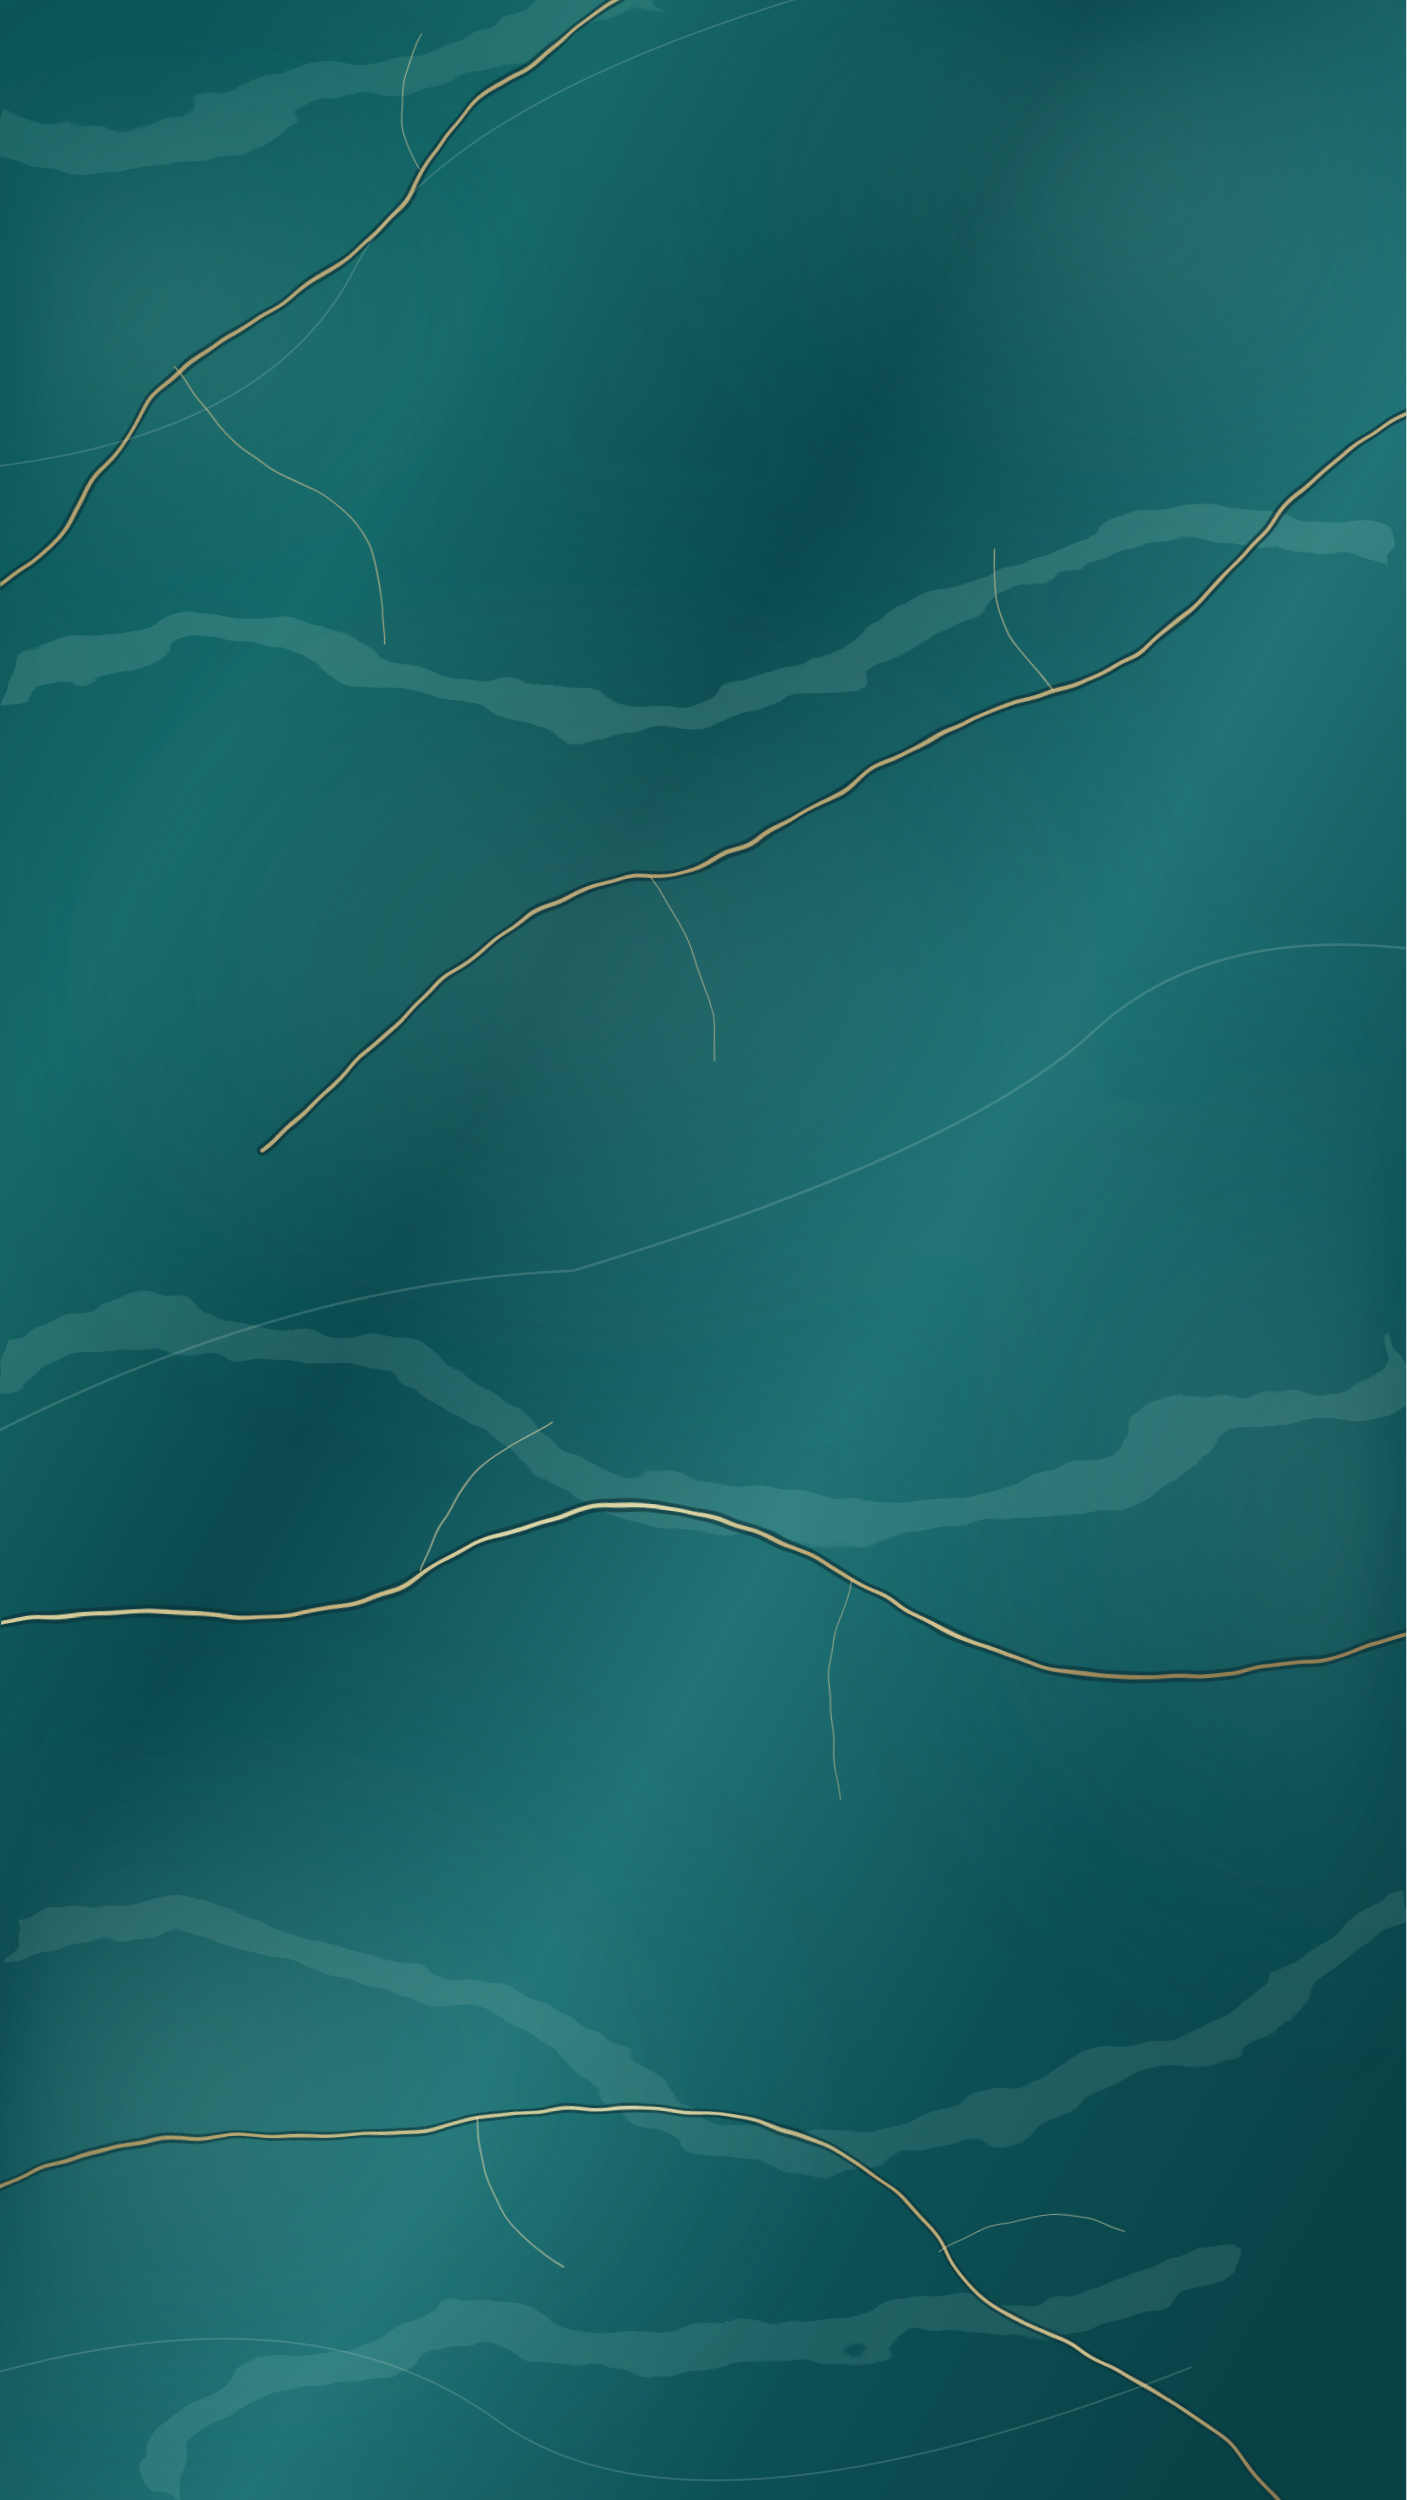
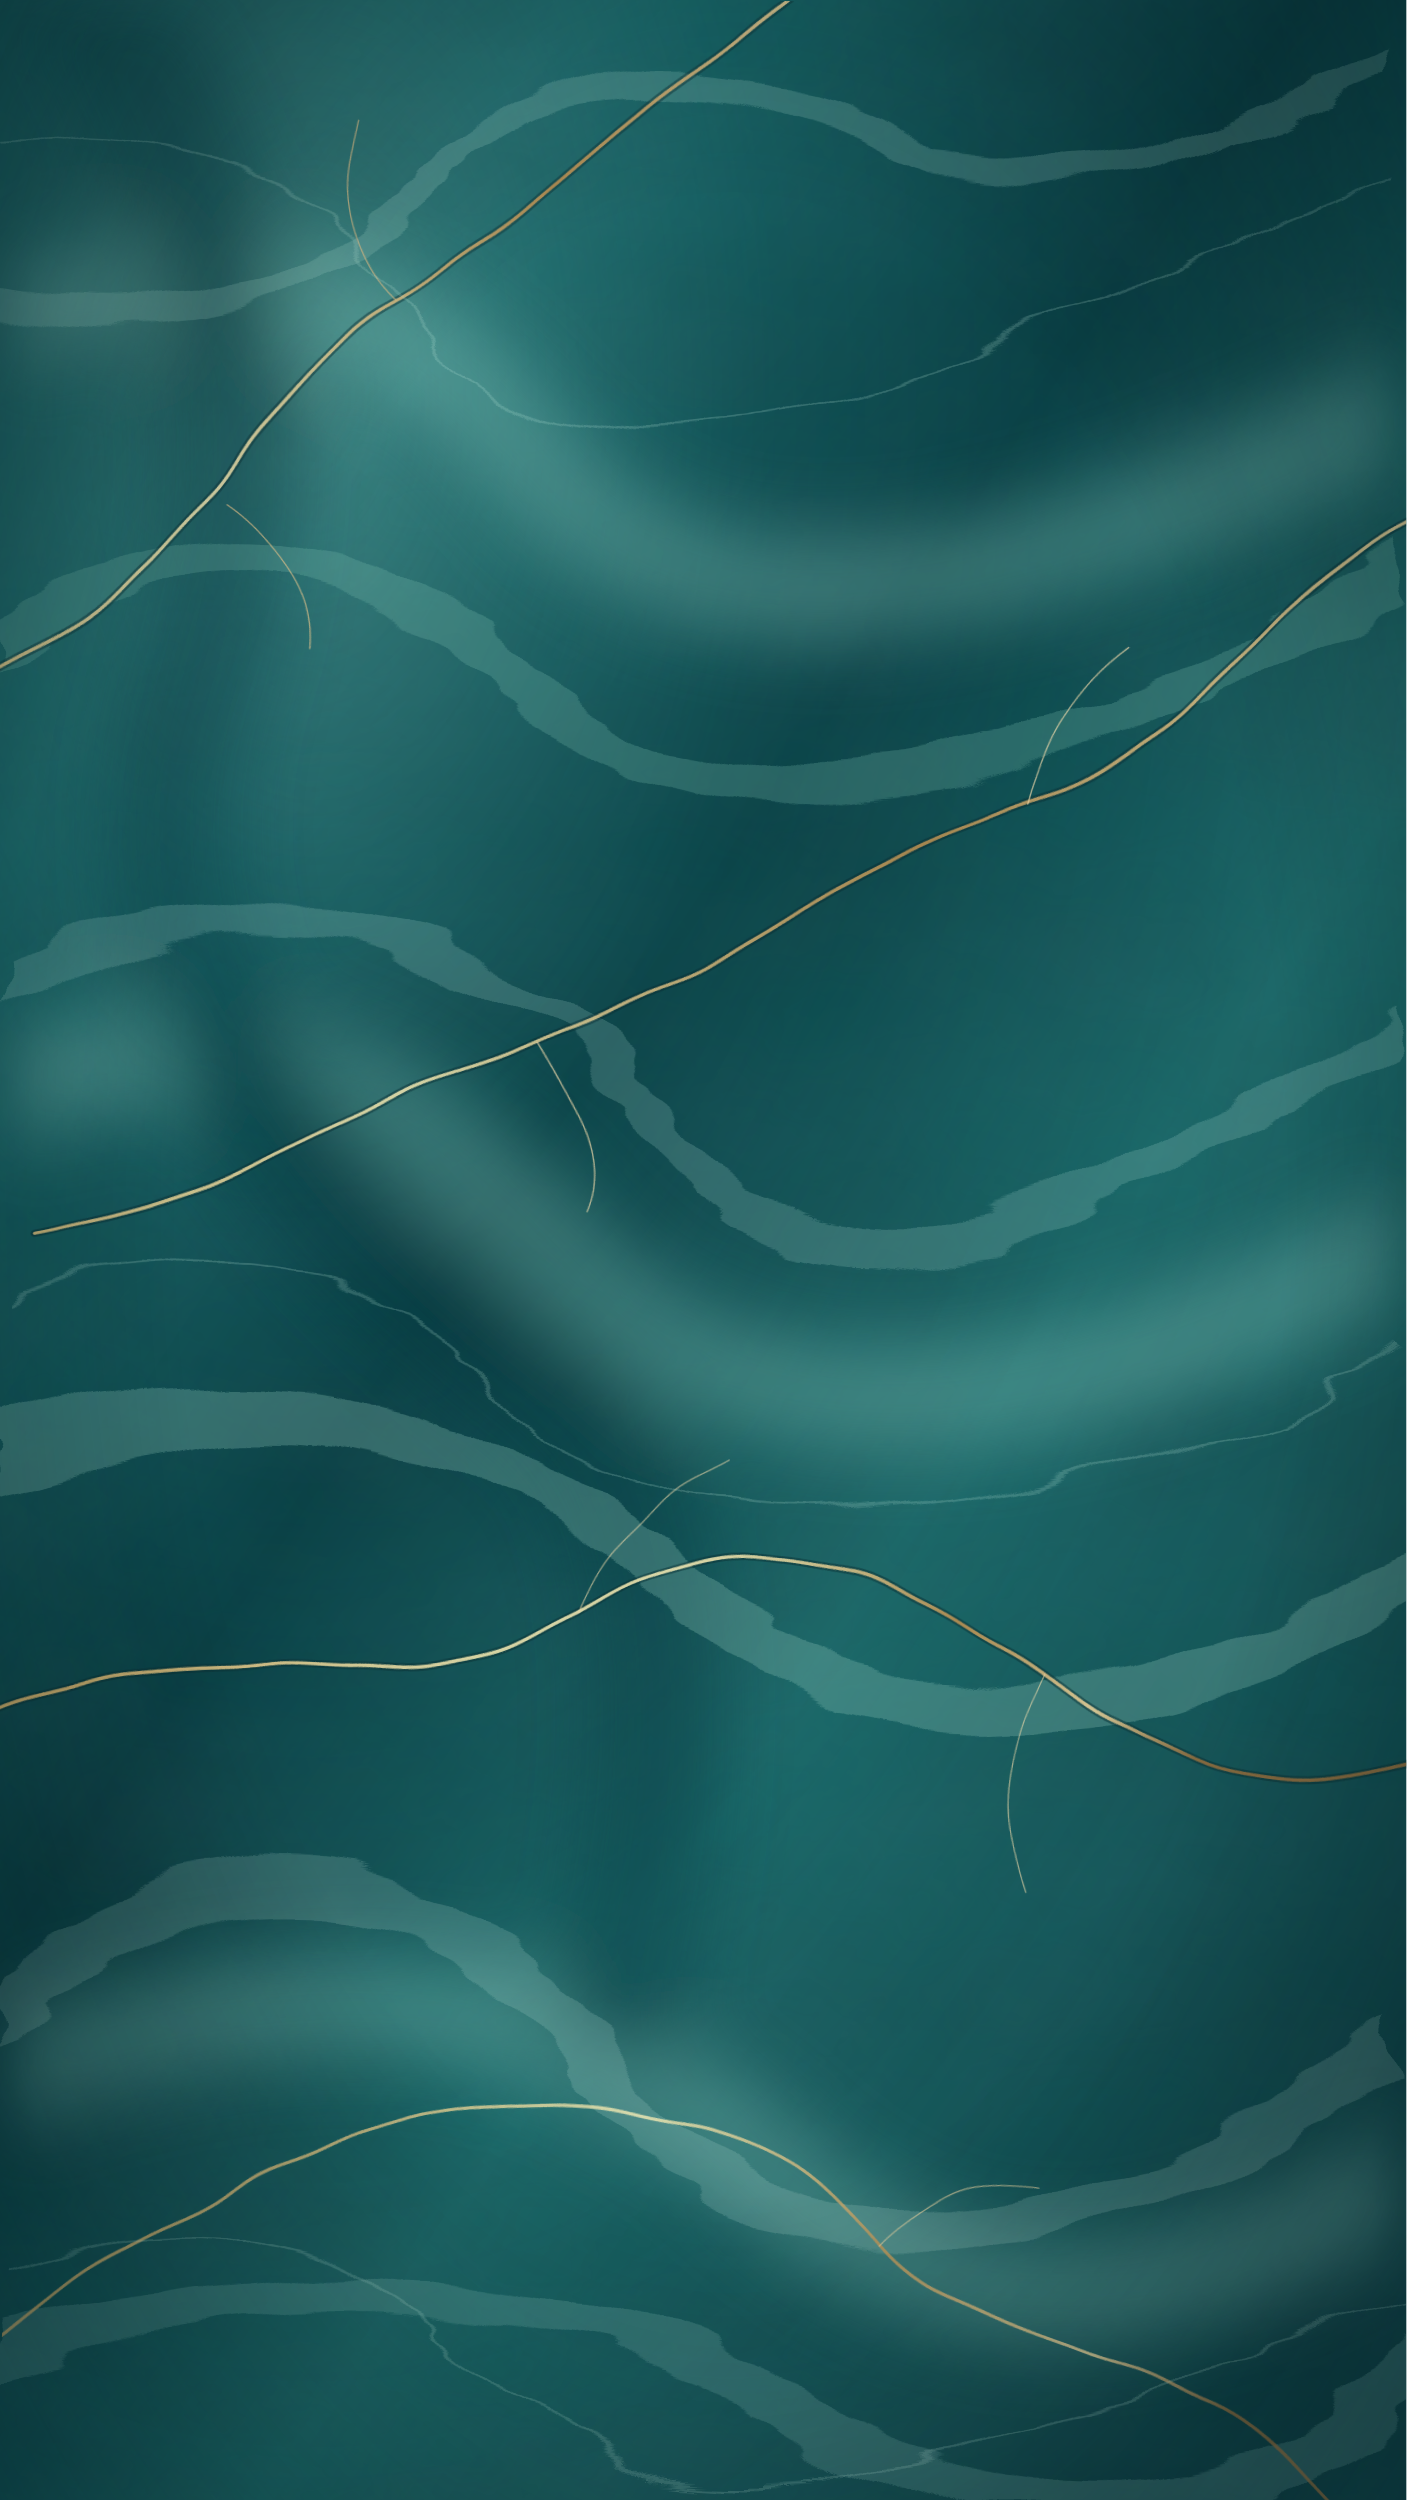
- <svg xmlns="http://www.w3.org/2000/svg" width="1080" height="1920" viewBox="0 0 1080 1920" preserveAspectRatio="xMidYMid slice">
+ <svg xmlns="http://www.w3.org/2000/svg" width="900" height="1600" viewBox="0 0 900 1600" preserveAspectRatio="xMidYMid slice">
  <defs>
-     <linearGradient id="deepStone" x1=".06" y1=".08" x2=".93" y2=".95">
-       <stop offset="0" stop-color="#0b5558" />
-       <stop offset=".18" stop-color="#176969" />
-       <stop offset=".37" stop-color="#0a494e" />
-       <stop offset=".59" stop-color="#217376" />
-       <stop offset=".79" stop-color="#0c5055" />
-       <stop offset="1" stop-color="#084146" />
+     <linearGradient id="base" x1="0" y1="0" x2=".83" y2="1">
+       <stop stop-color="#0d4b4e" />
+       <stop offset=".2" stop-color="#17696b" />
+       <stop offset=".46" stop-color="#063c41" />
+       <stop offset=".68" stop-color="#1b6b6b" />
+       <stop offset="1" stop-color="#0a4146" />
    </linearGradient>
-     <radialGradient id="cloud">
-       <stop offset="0" stop-color="#b0ded0" stop-opacity=".26" />
-       <stop offset=".52" stop-color="#3a9c99" stop-opacity=".16" />
-       <stop offset="1" stop-color="#12525a" stop-opacity="0" />
+     <radialGradient id="sea" cx=".22" cy=".16" r=".9">
+       <stop stop-color="#72b4ac" stop-opacity=".44" />
+       <stop offset=".37" stop-color="#1d7778" stop-opacity=".17" />
+       <stop offset="1" stop-color="#063d42" stop-opacity="0" />
    </radialGradient>
-     <linearGradient id="champagne" x1="0" y1="0" x2="1" y2=".7">
-       <stop offset="0" stop-color="#806844" />
-       <stop offset=".16" stop-color="#d9b875" />
-       <stop offset=".32" stop-color="#fff1bb" />
-       <stop offset=".52" stop-color="#d8b578" />
-       <stop offset=".78" stop-color="#f7d99e" />
-       <stop offset="1" stop-color="#a88755" />
+     <radialGradient id="v" cx=".52" cy=".48" r=".79">
+       <stop offset=".5" stop-color="#000" stop-opacity="0" />
+       <stop offset="1" stop-color="#001e25" stop-opacity=".50" />
+     </radialGradient>
+     <linearGradient id="gold" x1="0" y1="0" x2="1" y2=".3">
+       <stop stop-color="#815e33" />
+       <stop offset=".22" stop-color="#e5ba70" />
+       <stop offset=".46" stop-color="#fff3ba" />
+       <stop offset=".69" stop-color="#c79653" />
+       <stop offset=".88" stop-color="#f6dba0" />
+       <stop offset="1" stop-color="#9b713f" />
    </linearGradient>
-     <filter id="wisps" x="-15%" y="-15%" width="130%" height="130%">
-       <feTurbulence type="fractalNoise" baseFrequency=".006 .011" numOctaves="4" seed="26" result="n" />
-       <feDisplacementMap in="SourceGraphic" in2="n" scale="64" xChannelSelector="R" yChannelSelector="G" />
+     <filter id="stone" x="0" y="0" width="100%" height="100%" color-interpolation-filters="sRGB">
+       <feTurbulence type="fractalNoise" baseFrequency=".005 .008" numOctaves="6" seed="24" result="clouds" />
+       <feColorMatrix in="clouds" type="matrix" values="0.11 0.21 0.09 0 0.005  0.09 0.26 0.13 0 0.055  0.10 0.24 0.18 0 0.060  0 0 0 .55 0" result="tint" />
+       <feComposite in="tint" in2="SourceGraphic" operator="in" />
    </filter>
-     <filter id="roughGold" x="-10%" y="-10%" width="120%" height="120%">
-       <feTurbulence type="fractalNoise" baseFrequency=".018" numOctaves="2" seed="14" result="t" />
-       <feDisplacementMap in="SourceGraphic" in2="t" scale="11" xChannelSelector="R" yChannelSelector="G" />
+     <filter id="strata" x="-5%" y="-5%" width="110%" height="110%">
+       <feTurbulence type="fractalNoise" baseFrequency=".003 .014" numOctaves="4" seed="13" result="noise" />
+       <feDisplacementMap in="SourceGraphic" in2="noise" scale="54" xChannelSelector="R" yChannelSelector="G" />
    </filter>
-     <filter id="softCloud">
-       <feGaussianBlur stdDeviation="43" />
+     <filter id="fissure" x="-5%" y="-5%" width="110%" height="110%">
+       <feTurbulence type="fractalNoise" baseFrequency=".011 .009" numOctaves="2" seed="51" result="noise" />
+       <feDisplacementMap in="SourceGraphic" in2="noise" scale="12" xChannelSelector="R" yChannelSelector="G" />
+     </filter>
+     <filter id="haze">
+       <feGaussianBlur stdDeviation="23" />
    </filter>
  </defs>
-   <rect width="1080" height="1920" fill="url(#deepStone)" />
-   <g filter="url(#softCloud)" opacity=".64">
-     <ellipse cx="115" cy="240" rx="340" ry="265" fill="url(#cloud)" />
-     <ellipse cx="870" cy="150" rx="380" ry="290" fill="url(#cloud)" />
-     <ellipse cx="448" cy="743" rx="530" ry="400" fill="url(#cloud)" />
-     <ellipse cx="1035" cy="1150" rx="400" ry="450" fill="url(#cloud)" />
-     <ellipse cx="140" cy="1600" rx="520" ry="365" fill="url(#cloud)" />
+   <rect width="900" height="1600" fill="url(#base)" />
+   <rect width="900" height="1600" fill="url(#sea)" />
+   <rect width="900" height="1600" fill="#9ac8bf" opacity=".31" filter="url(#stone)" />
+   <g filter="url(#haze)" opacity=".33">
+     <path d="M-90 250Q180 90 342 295T1030 185 M-100 750Q160 580 354 800T1010 730 M-100 1370Q280 1190 487 1385T1010 1310" fill="none" stroke="#8cd1c4" stroke-width="67" />
+     <path d="M40 -40Q200 200 125 440T375 910Q460 1050 385 1320" fill="none" stroke="#022d37" stroke-width="88" />
  </g>
-   <g filter="url(#wisps)" fill="none" stroke-linecap="round">
-     <path d="M-110 85 Q180 140 395 29 T860 -35" stroke="#a5d8cb" stroke-opacity=".12" stroke-width="35" />
-     <path d="M-60 550 Q180 450 365 525 T715 470 Q911 360 1180 450" stroke="#9fd7c4" stroke-opacity=".17" stroke-width="26" />
-     <path d="M-95 1070 Q250 965 430 1115 T1130 1015" stroke="#c6efe0" stroke-opacity=".12" stroke-width="32" />
-     <path d="M-50 1500 Q203 1420 450 1590 T1100 1460" stroke="#d4f4df" stroke-opacity=".10" stroke-width="26" />
-     <path d="M122 1910 Q220 1760 430 1800 T950 1730" stroke="#b4e4d5" stroke-opacity=".12" stroke-width="29" />
+   <g filter="url(#strata)" fill="none" stroke-linecap="round">
+     <path d="M-90 168Q150 265 269 126T590 103Q770 135 1000 -30" stroke="#c0f0dd" stroke-opacity=".19" stroke-width="16" />
+     <path d="M-30 440Q145 285 340 442T940 347" stroke="#82c6b6" stroke-opacity=".24" stroke-width="28" />
+     <path d="M-60 660Q245 495 410 707T1000 594" stroke="#c1ebdf" stroke-opacity=".18" stroke-width="22" />
+     <path d="M-100 985Q200 805 417 1010T1030 913" stroke="#91cabb" stroke-opacity=".29" stroke-width="29" />
+     <path d="M-40 1318Q210 1100 389 1327T990 1254" stroke="#ccede2" stroke-opacity=".17" stroke-width="30" />
+     <path d="M-70 1535Q240 1400 510 1545T980 1440" stroke="#9ed4c8" stroke-opacity=".2" stroke-width="26" />
  </g>
-   <g fill="none" stroke-linecap="round" stroke-linejoin="round" filter="url(#roughGold)">
-     <path d="M-75 490 C80 427 70 335 147 278 S279 210 324 133 S447 31 563 -68" stroke="#072f36" stroke-opacity=".60" stroke-width="8" />
-     <path d="M-75 490 C80 427 70 335 147 278 S279 210 324 133 S447 31 563 -68" stroke="url(#champagne)" stroke-width="2.9" opacity=".81" />
-     <path d="M133 283 Q176 348 236 374 T293 493" stroke="#ddc38f" stroke-width="1.1" opacity=".62" />
-     <path d="M322 131 Q292 79 325 26" stroke="#f6e0a7" stroke-width=".9" opacity=".53" />
-     <path d="M1145 290 C954 353 956 490 806 531 S616 659 494 674 S288 808 201 884" stroke="#0b3239" stroke-width="8" opacity=".7" />
-     <path d="M1145 290 C954 353 956 490 806 531 S616 659 494 674 S288 808 201 884" stroke="url(#champagne)" stroke-width="2.9" opacity=".82" />
-     <path d="M807 530 Q760 482 763 423" stroke="#eed09d" stroke-width="1.2" opacity=".55" />
-     <path d="M499 674 Q551 746 549 815" stroke="#ead1a4" stroke-width=".9" opacity=".56" />
-     <path d="M-88 1273 C131 1194 192 1283 326 1208 S533 1146 650 1210 S859 1340 1155 1230" stroke="#0a3239" stroke-width="9" opacity=".65" />
-     <path d="M-88 1273 C131 1194 192 1283 326 1208 S533 1146 650 1210 S859 1340 1155 1230" stroke="url(#champagne)" stroke-width="3.1" opacity=".86" />
-     <path d="M322 1207 Q348 1127 423 1093" stroke="#f3d9a5" stroke-width="1.1" opacity=".65" />
-     <path d="M653 1211 Q625 1288 645 1381" stroke="#f1d5a2" stroke-width=".9" opacity=".5" />
-     <path d="M1027 2000 C948 1800 783 1827 728 1730 S510 1598 366 1630 S163 1603 -33 1693" stroke="#0b3439" stroke-width="7" opacity=".65" />
-     <path d="M1027 2000 C948 1800 783 1827 728 1730 S510 1598 366 1630 S163 1603 -33 1693" stroke="url(#champagne)" stroke-width="2.7" opacity=".83" />
-     <path d="M365 1630 Q371 1701 432 1742" stroke="#ffe8b3" stroke-width="1.2" opacity=".51" />
-     <path d="M722 1730 Q784 1684 864 1714" stroke="#ffebba" stroke-width=".8" opacity=".54" />
+   <g filter="url(#fissure)" fill="none" stroke-linejoin="round" stroke-linecap="round">
+     <path d="M-32 440C125 388 140 267 254 191S438 46 561 -43" stroke="#10373c" stroke-width="5.2" opacity=".52" />
+     <path d="M-32 440C125 388 140 267 254 191S438 46 561 -43" stroke="url(#gold)" stroke-width="2.1" opacity=".85" />
+     <path d="M255 190Q213 145 229 79 M143 323Q203 363 198 418" stroke="#e1c18a" stroke-width=".8" opacity=".74" />
+     <path d="M947 320C816 342 788 473 658 515S465 623 345 665S163 765 22 790" stroke="#092e34" stroke-width="5" opacity=".52" />
+     <path d="M947 320C816 342 788 473 658 515S465 623 345 665S163 765 22 790" stroke="url(#gold)" stroke-width="2.1" opacity=".81" />
+     <path d="M659 516Q677 454 723 415 M345 666Q391 735 376 775" stroke="#f9dfae" stroke-width=".85" opacity=".68" />
+     <path d="M-42 1110C153 1020 239 1111 369 1033S571 1012 668 1072S818 1170 943 1112" stroke="#0b3236" stroke-width="5" opacity=".54" />
+     <path d="M-42 1110C153 1020 239 1111 369 1033S571 1012 668 1072S818 1170 943 1112" stroke="url(#gold)" stroke-width="2.2" opacity=".83" />
+     <path d="M369 1034Q396 969 468 933 M668 1072Q634 1139 657 1210" stroke="#f1dbab" stroke-width=".8" opacity=".62" />
+     <path d="M887 1645C787 1482 641 1524 565 1436S328 1303 148 1401S-10 1510 -58 1550" stroke="url(#gold)" stroke-width="2" opacity=".76" />
+     <path d="M565 1437Q618 1388 665 1398" stroke="#edd5a1" stroke-width=".8" opacity=".61" />
  </g>
-   <g fill="none" stroke="#d7eade" stroke-linecap="round" opacity=".17">
-     <path d="M-30 361 Q204 340 272 207 T660 -15" stroke-width="1.4" />
-     <path d="M1130 736 Q940 699 840 792 T440 976 Q200 985 -60 1130" stroke-width="2" />
-     <path d="M-30 1830 Q232 1750 382 1859 T915 1818" stroke-width="1.5" />
+   <g filter="url(#strata)" fill="none" stroke="#bfe9db" stroke-opacity=".21" stroke-width="1.6">
+     <path d="M-60 95Q185 65 277 210T635 220Q789 159 931 90" />
+     <path d="M-90 862Q182 730 329 900T953 842" />
+     <path d="M-80 1494Q157 1354 298 1512T947 1460" />
  </g>
+   <rect width="900" height="1600" fill="url(#v)" />
</svg>
